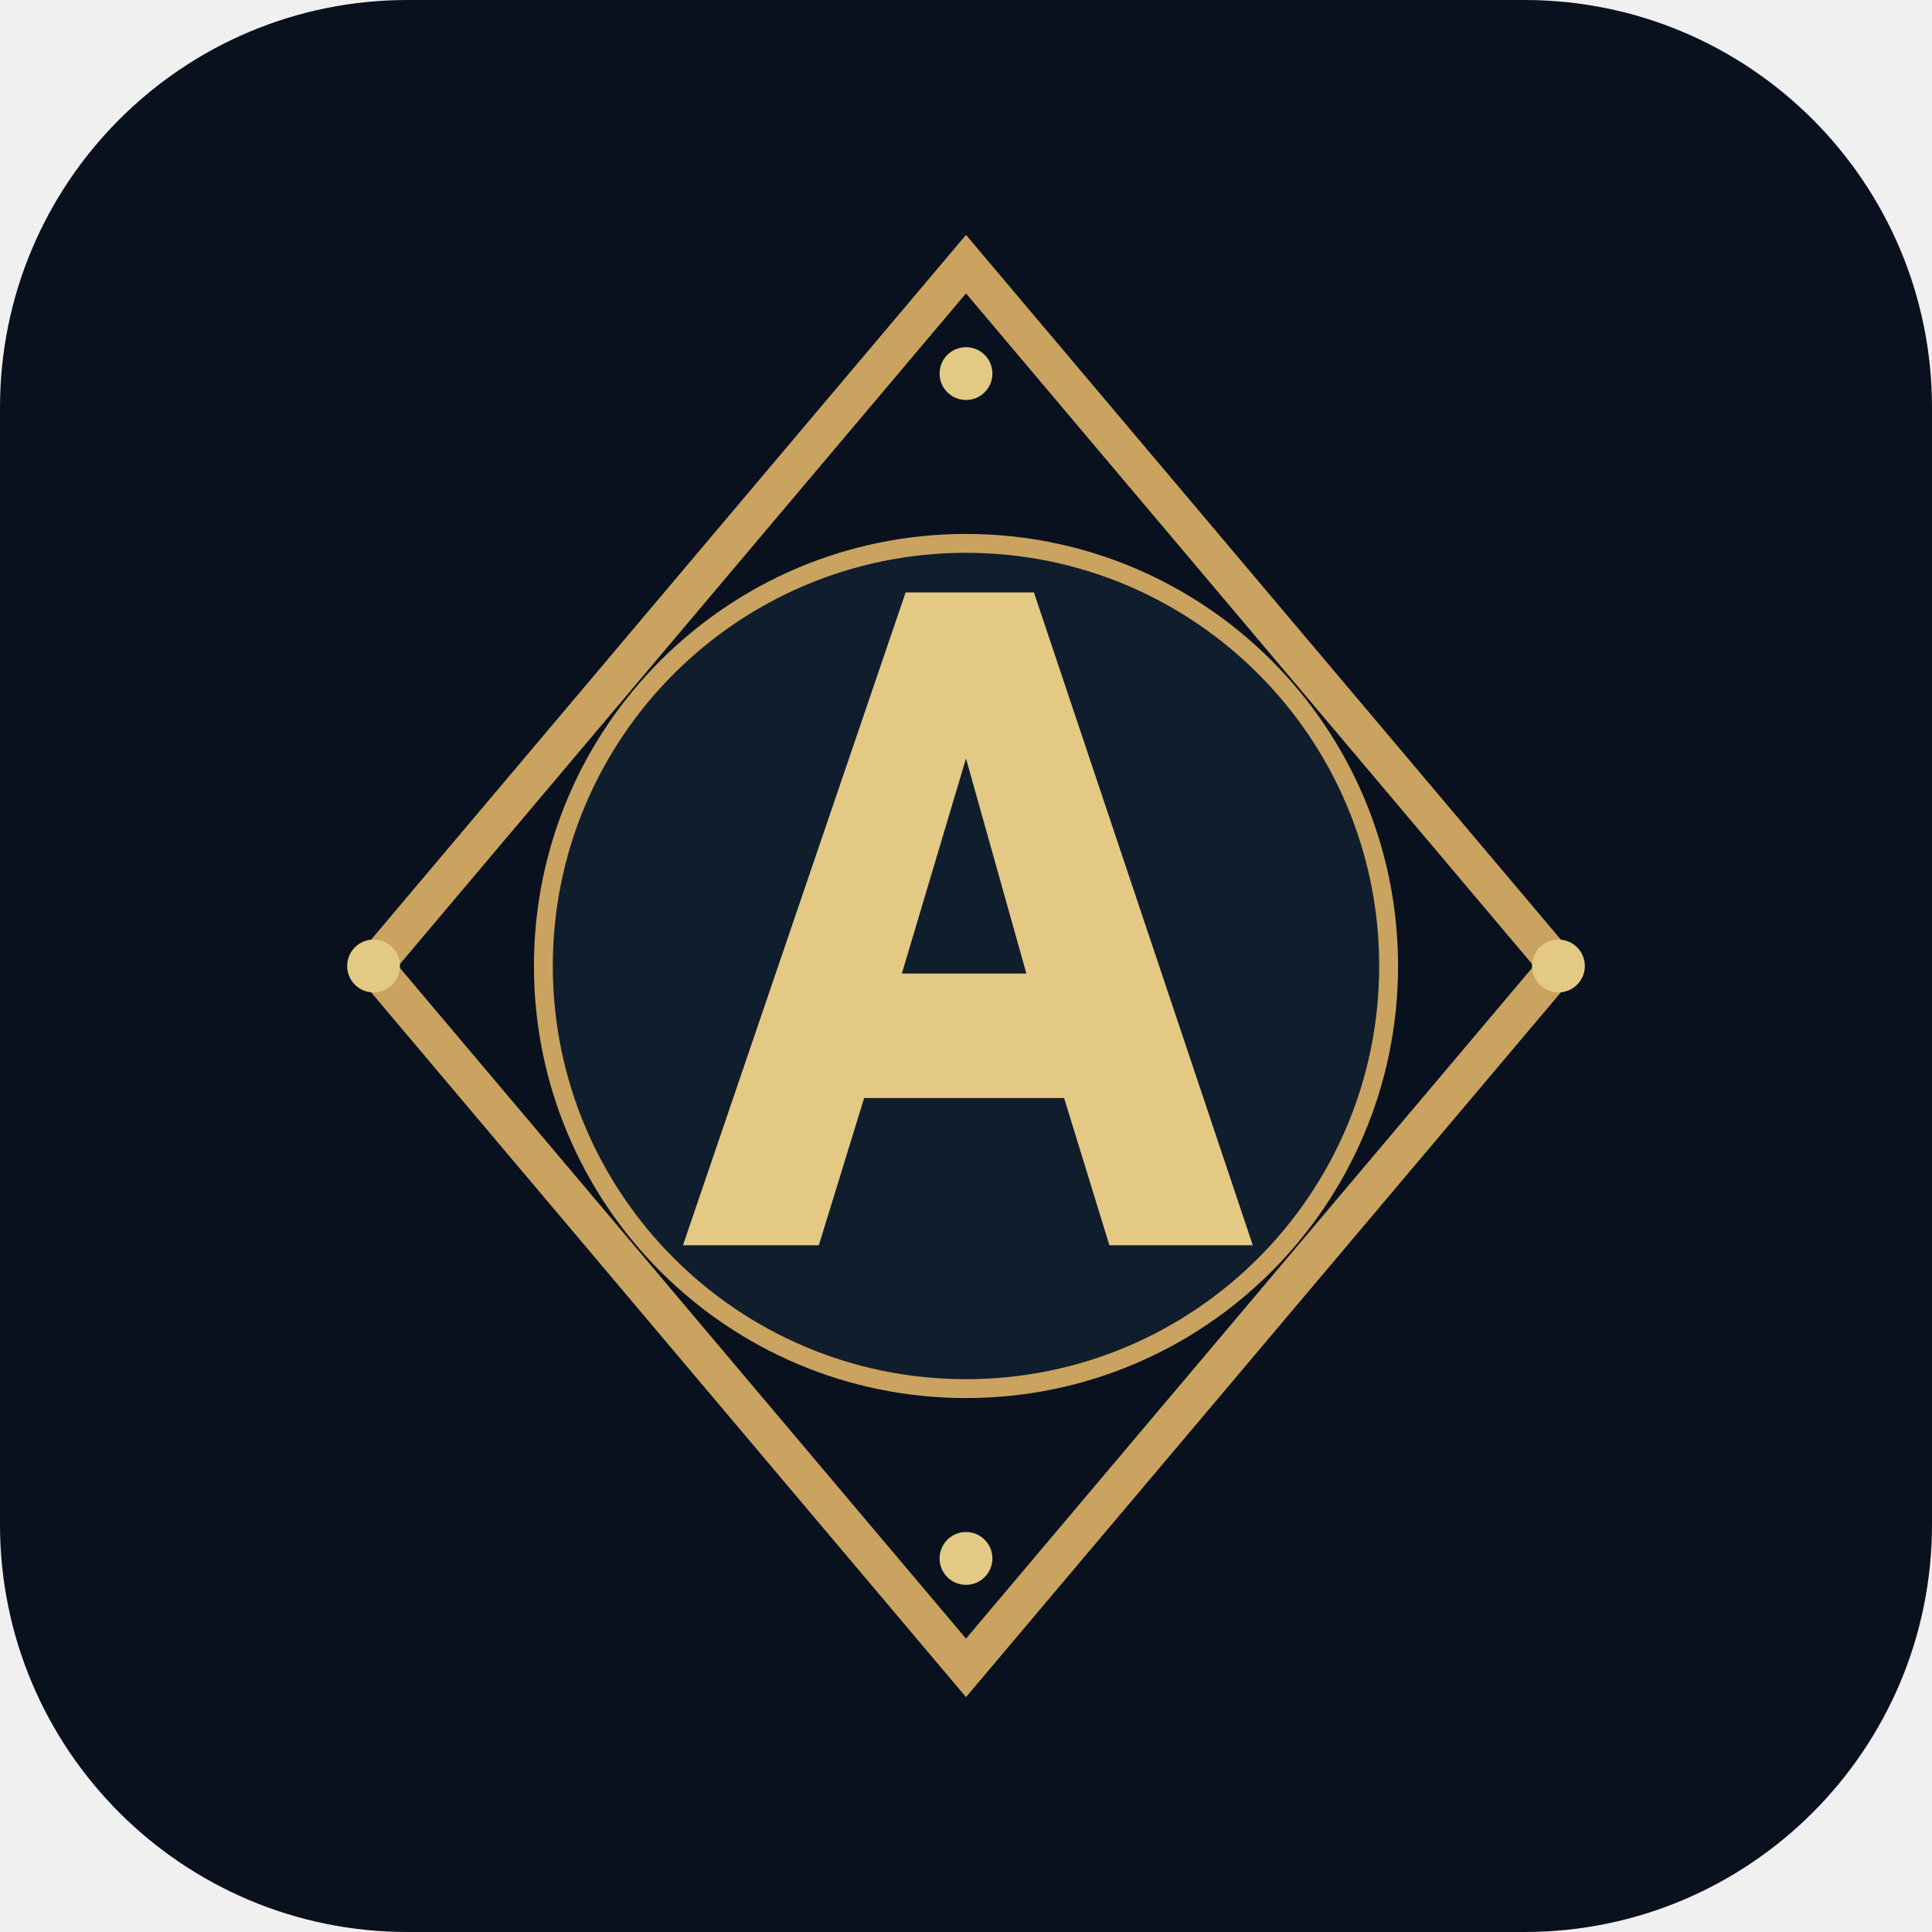
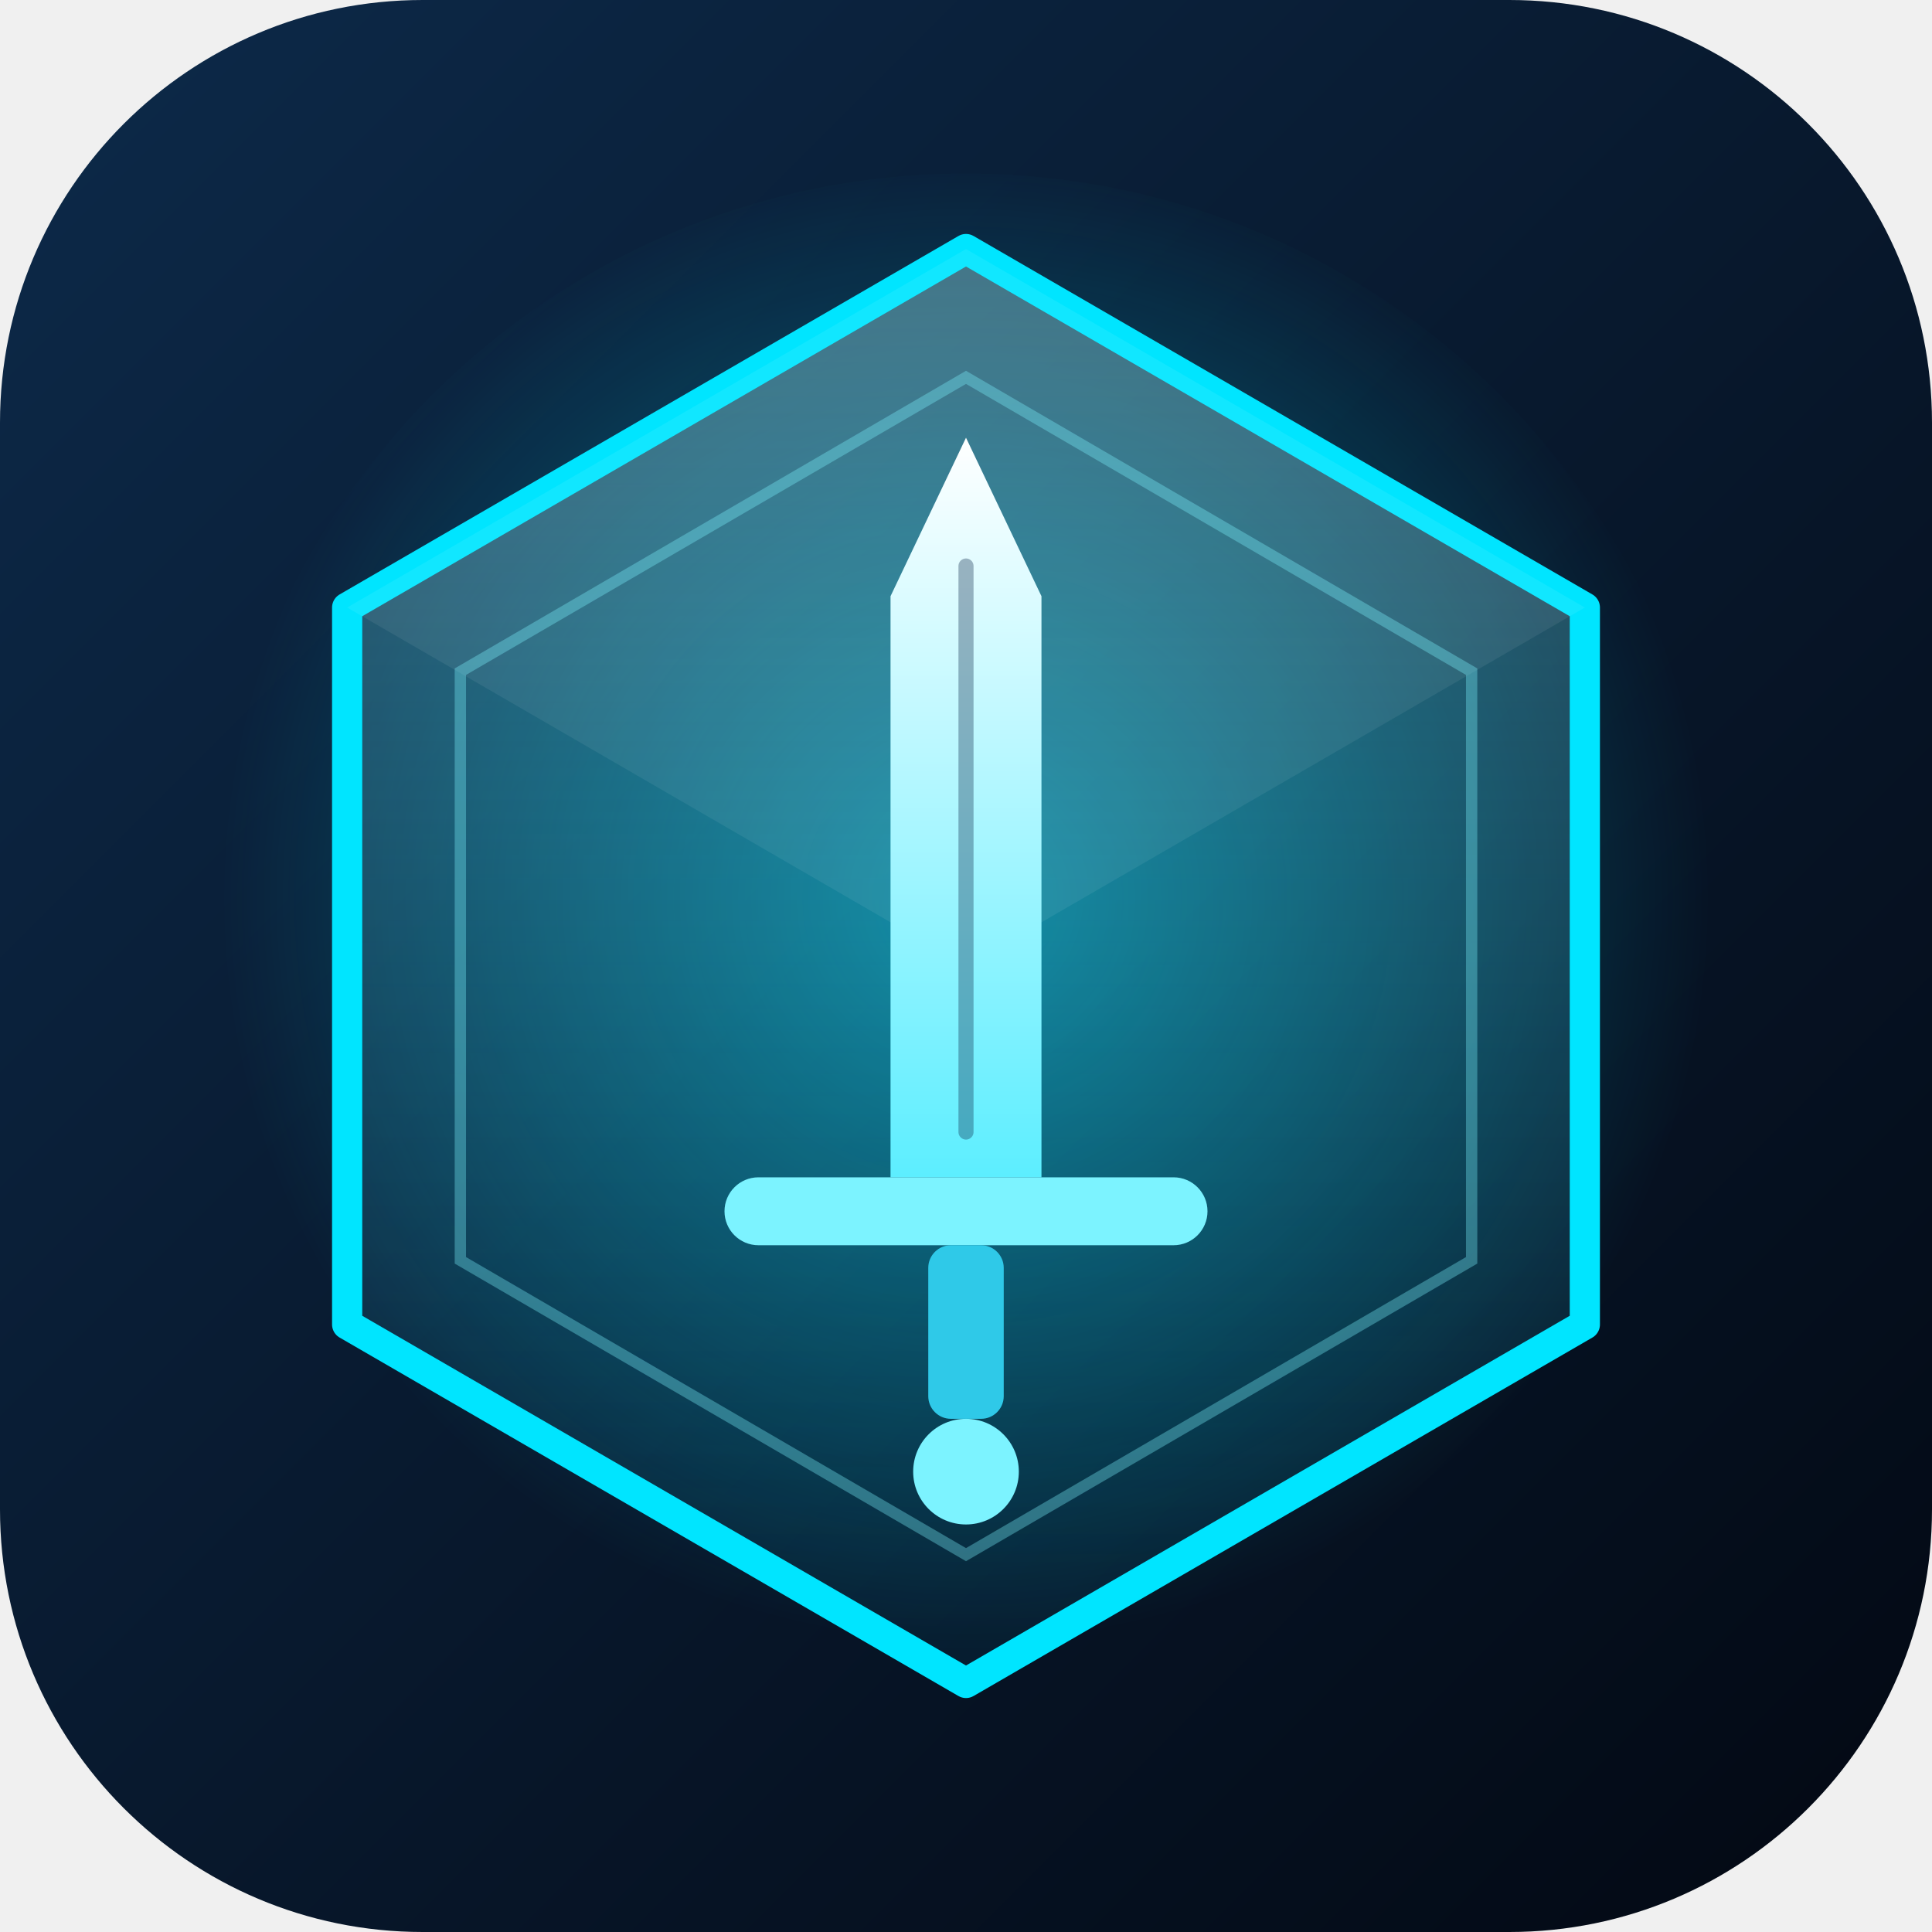
<svg xmlns="http://www.w3.org/2000/svg" viewBox="0 0 512 512">
-   <rect width="512" height="512" rx="108" fill="#09111f" />
-   <path d="M256 70 413 256 256 442 99 256Z" fill="none" stroke="#c9a35f" stroke-width="10" />
-   <circle cx="256" cy="256" r="112" fill="#101d2d" stroke="#c9a35f" stroke-width="5" />
-   <path d="m181 330 59-173h34l58 173h-38l-12-39h-53l-12 39Zm58-72h33l-16-57Z" fill="#e4c985" />
-   <circle cx="256" cy="99" r="7" fill="#e4c985" />
-   <circle cx="413" cy="256" r="7" fill="#e4c985" />
-   <circle cx="256" cy="413" r="7" fill="#e4c985" />
-   <circle cx="99" cy="256" r="7" fill="#e4c985" />
+   <defs>
+     <linearGradient id="bg" x1="0" y1="0" x2="1" y2="1">
+       <stop offset="0" stop-color="#0d2a4a" />
+       <stop offset="1" stop-color="#030812" />
+     </linearGradient>
+     <radialGradient id="glow" cx=".5" cy=".48" r=".5">
+       <stop offset="0" stop-color="#00e5ff" stop-opacity=".5" />
+       <stop offset="1" stop-color="#00e5ff" stop-opacity="0" />
+     </radialGradient>
+     <linearGradient id="glass" x1="0" y1="0" x2="0" y2="1">
+       <stop offset="0" stop-color="#9ff6ff" stop-opacity=".32" />
+       <stop offset="1" stop-color="#00a8d6" stop-opacity=".06" />
+     </linearGradient>
+     <linearGradient id="blade" x1="0" y1="0" x2="0" y2="1">
+       <stop offset="0" stop-color="#ffffff" />
+       <stop offset="1" stop-color="#5ceeff" />
+     </linearGradient>
+   </defs>
+   <rect width="512" height="512" rx="112" fill="url(#bg)" />
+   <circle cx="256" cy="246" r="200" fill="url(#glow)" />
+   <path d="M256 66 420 161 420 351 256 446 92 351 92 161Z" fill="url(#glass)" stroke="#00e5ff" stroke-width="8" stroke-linejoin="round" />
+   <path d="M256 66 420 161 256 256 92 161Z" fill="#ffffff" fill-opacity=".07" />
+   <path d="M256 100 390 178 390 334 256 412 122 334 122 178Z" fill="none" stroke="#7cf3ff" stroke-opacity=".35" stroke-width="3" />
+   <path d="M256 116 276 158 276 312 236 312 236 158Z" fill="url(#blade)" />
+   <path d="M256 150V300" stroke="#0d2a4a" stroke-opacity=".35" stroke-width="4" stroke-linecap="round" />
+   <rect x="192" y="312" width="128" height="18" rx="9" fill="#7cf3ff" />
+   <rect x="246" y="330" width="20" height="46" rx="6" fill="#2fc9e8" />
+   <circle cx="256" cy="390" r="14" fill="#7cf3ff" />
</svg>
